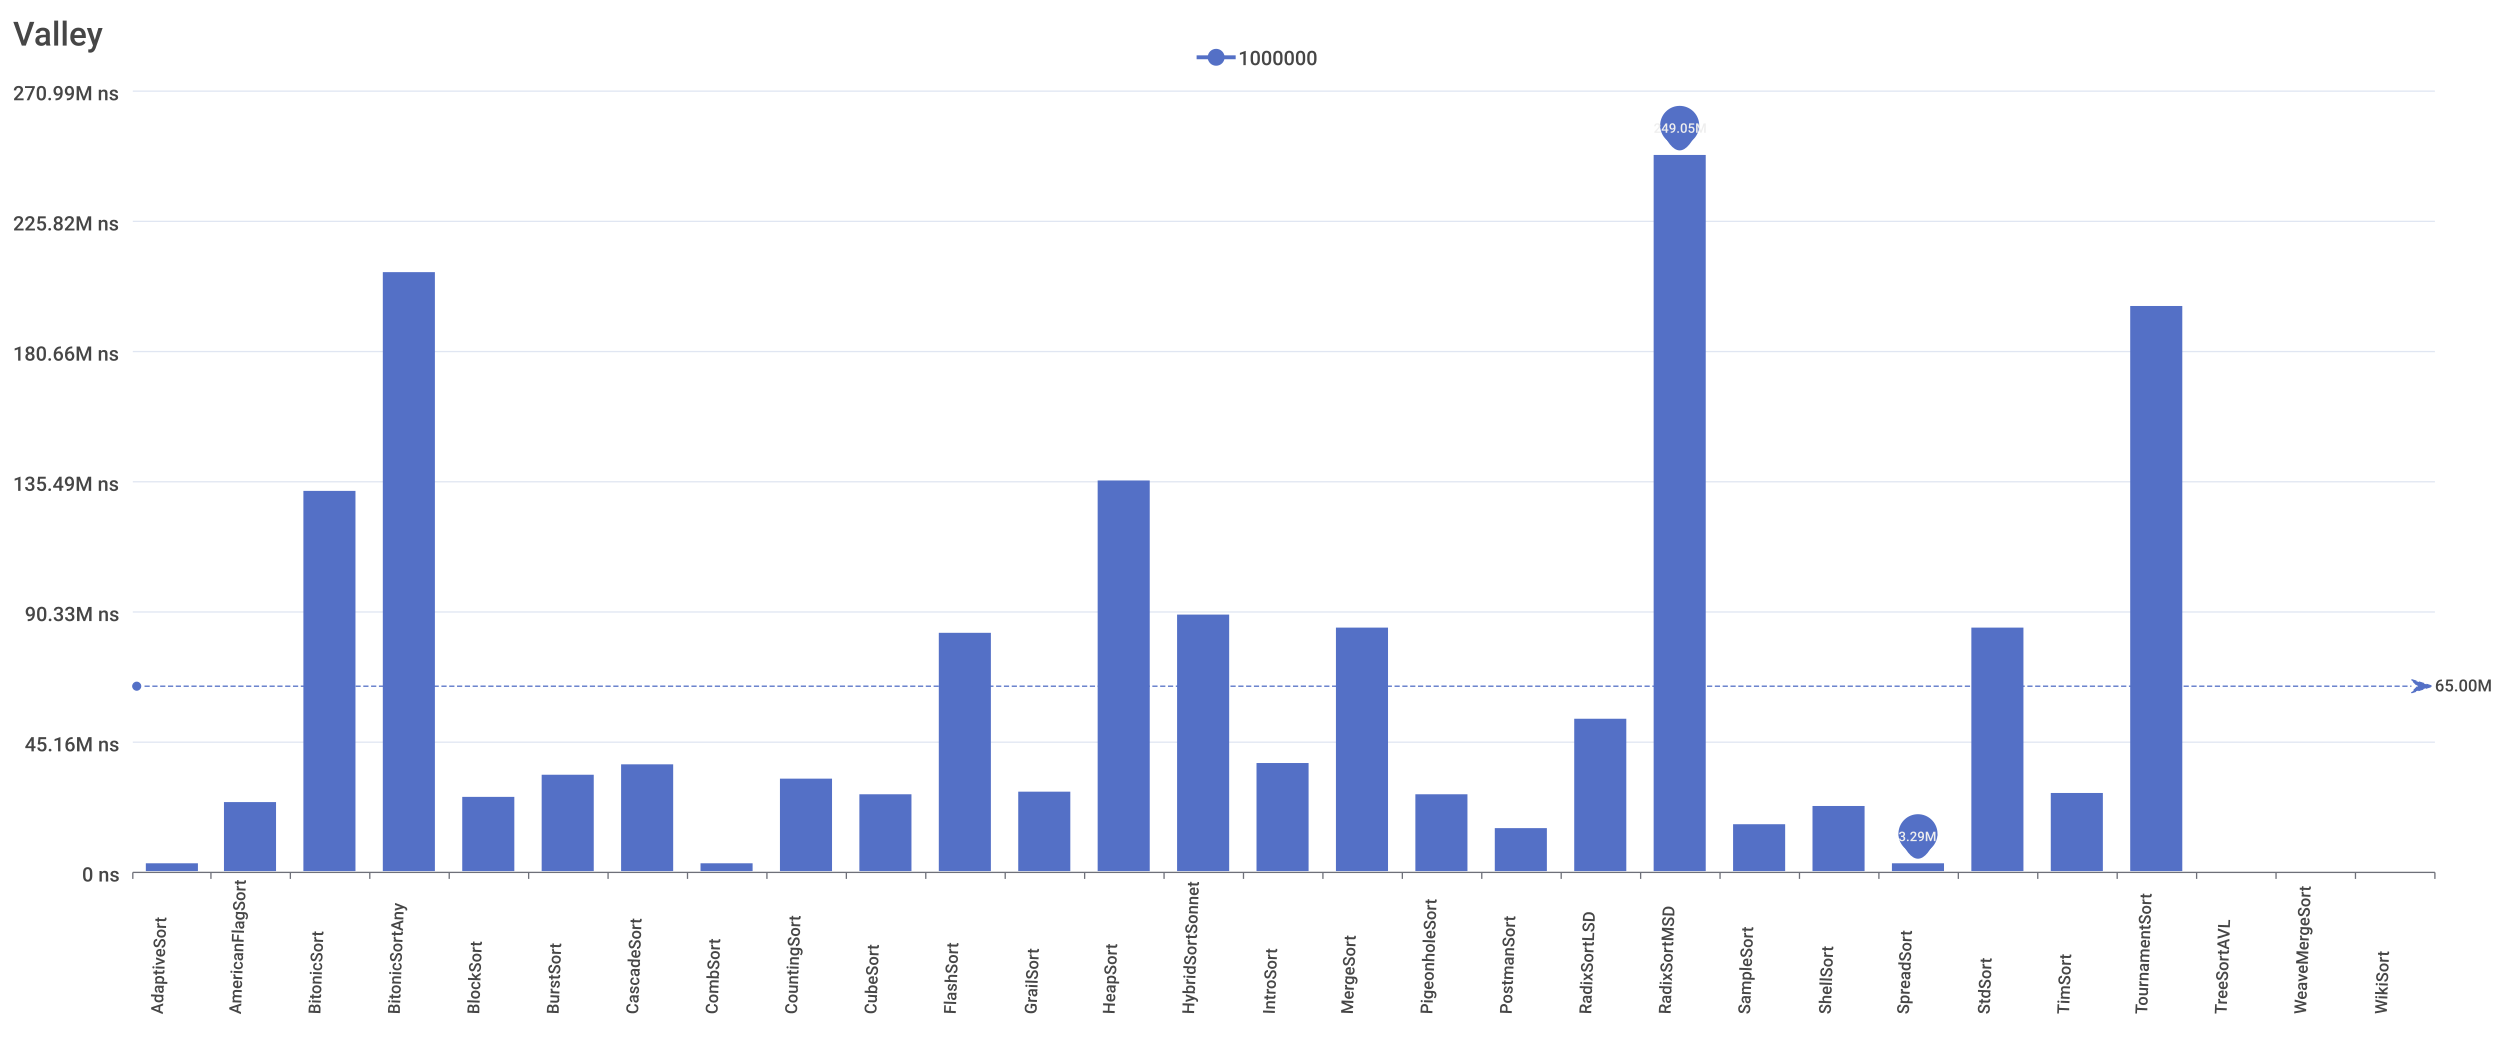
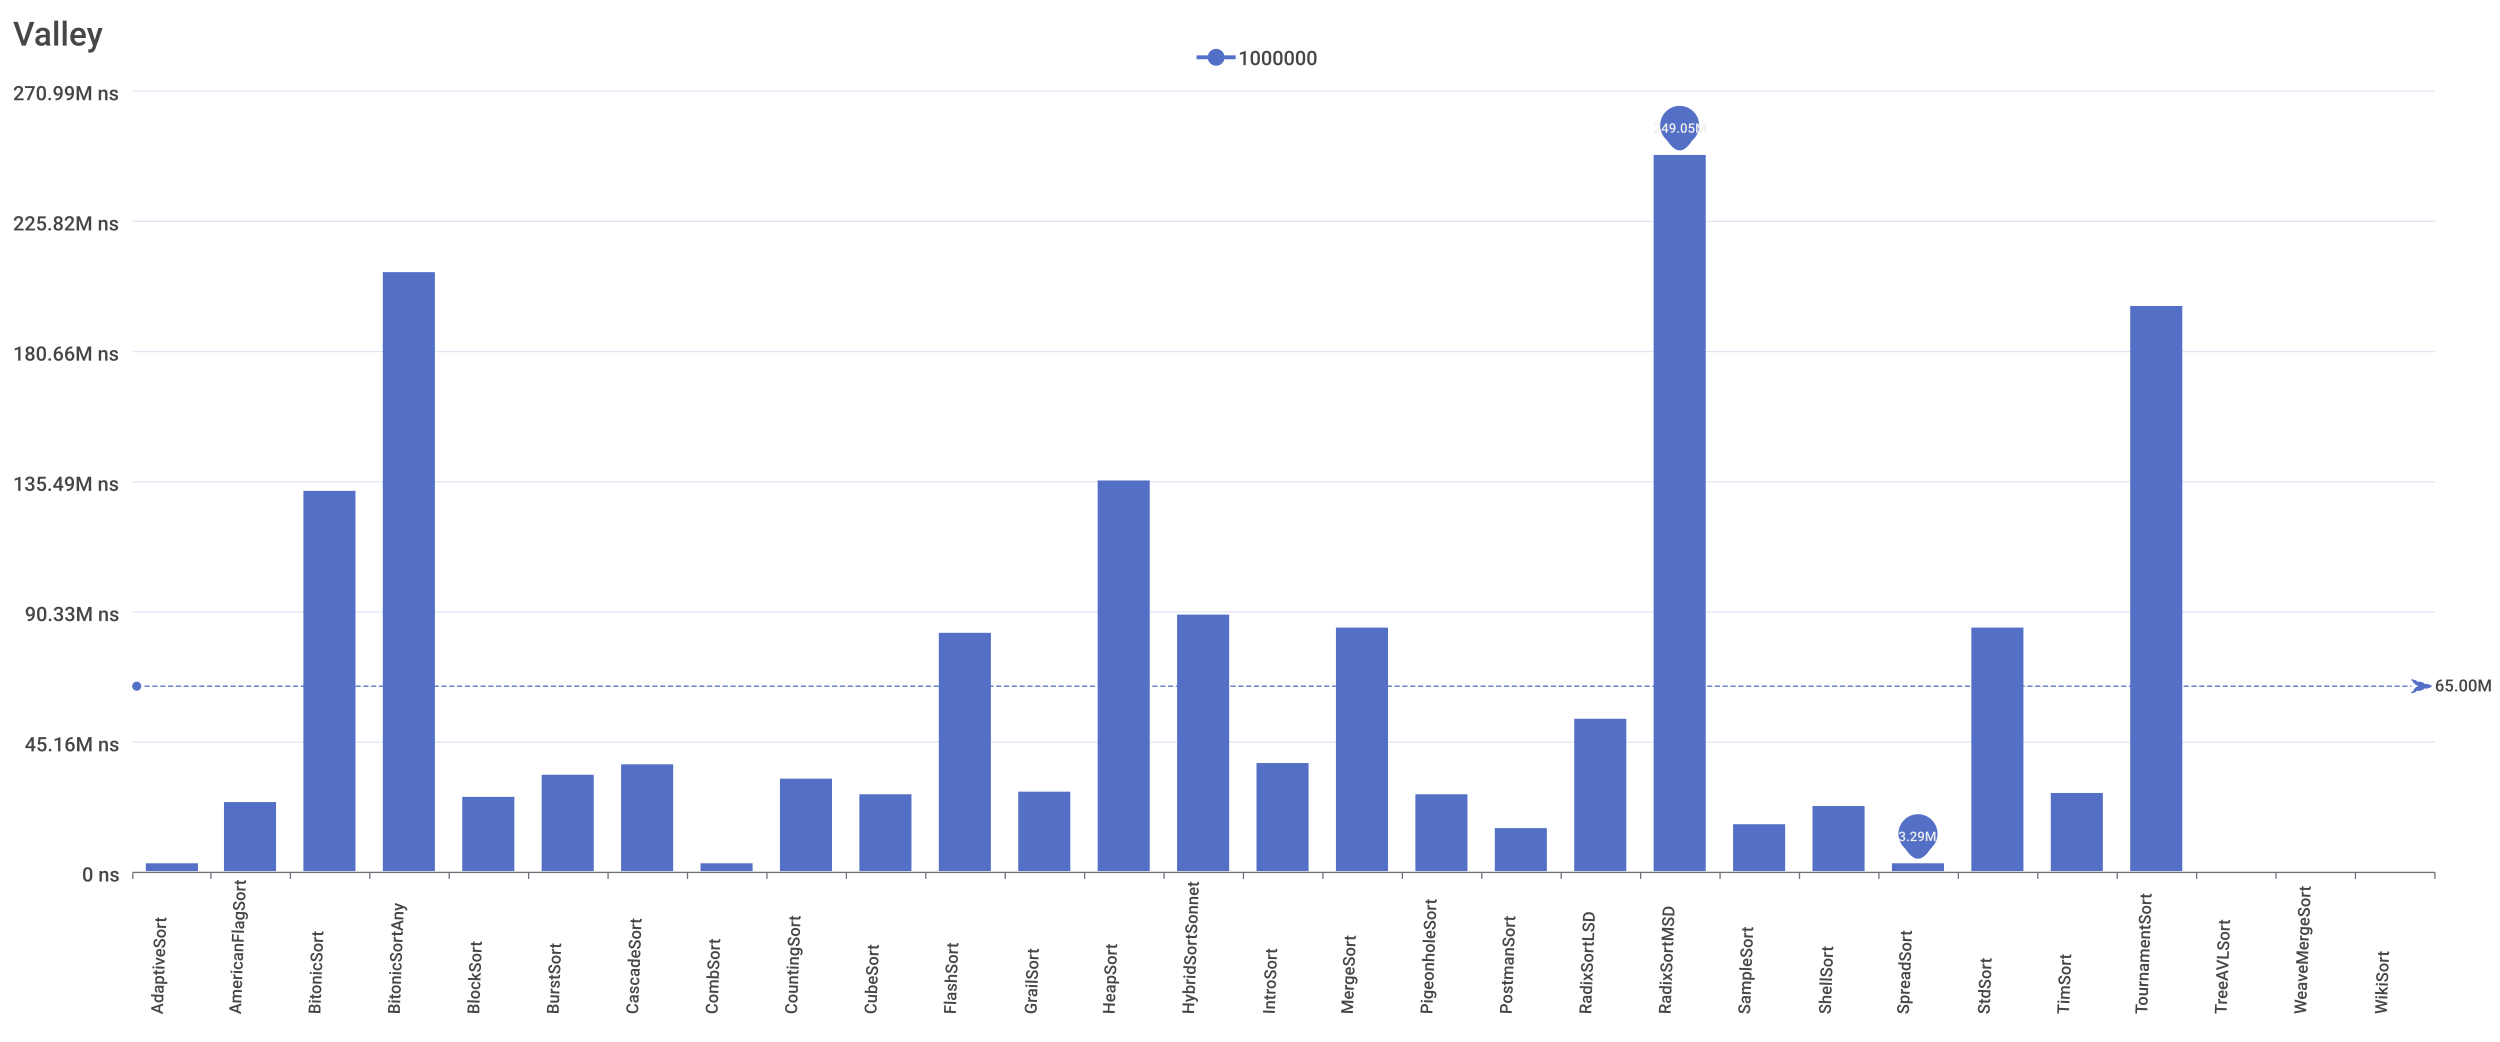
<svg xmlns="http://www.w3.org/2000/svg" width="1920" height="800">\n<path d="M 0 0 L 1920 0 L 1920 800 L 0 800 L 0 0" style="stroke-width:0;stroke:none;fill:rgba(255,255,255,1.0)" />
  <path d="M 919 44 L 949 44" style="stroke-width:3;stroke:rgba(84,112,198,1.0);fill:rgba(84,112,198,1.0)" />
  <circle cx="934" cy="44" r="5" style="stroke-width:3;stroke:rgba(84,112,198,1.0);fill:rgba(84,112,198,1.0)" />
  <path d="" style="stroke-width:3;stroke:rgba(84,112,198,1.0);fill:rgba(84,112,198,1.0)" />
  <text x="951" y="50" style="stroke-width:0;stroke:none;fill:rgba(70,70,70,1.0);font-size:15.3px;font-family:'Roboto Medium',sans-serif">1000000</text>
  <text x="10" y="35" style="stroke-width:0;stroke:none;fill:rgba(70,70,70,1.0);font-size:25.6px;font-family:'Roboto Medium',sans-serif">Valley</text>
  <text x="10" y="77" style="stroke-width:0;stroke:none;fill:rgba(70,70,70,1.0);font-size:15.3px;font-family:'Roboto Medium',sans-serif">270.99M ns</text>
  <text x="10" y="177" style="stroke-width:0;stroke:none;fill:rgba(70,70,70,1.0);font-size:15.3px;font-family:'Roboto Medium',sans-serif">225.82M ns</text>
  <text x="10" y="277" style="stroke-width:0;stroke:none;fill:rgba(70,70,70,1.0);font-size:15.3px;font-family:'Roboto Medium',sans-serif">180.66M ns</text>
  <text x="10" y="377" style="stroke-width:0;stroke:none;fill:rgba(70,70,70,1.0);font-size:15.3px;font-family:'Roboto Medium',sans-serif">135.49M ns</text>
  <text x="19" y="477" style="stroke-width:0;stroke:none;fill:rgba(70,70,70,1.0);font-size:15.3px;font-family:'Roboto Medium',sans-serif">90.33M ns</text>
  <text x="19" y="577" style="stroke-width:0;stroke:none;fill:rgba(70,70,70,1.0);font-size:15.3px;font-family:'Roboto Medium',sans-serif">45.16M ns</text>
  <text x="63" y="677" style="stroke-width:0;stroke:none;fill:rgba(70,70,70,1.0);font-size:15.3px;font-family:'Roboto Medium',sans-serif">0 ns</text>
  <path d="M 102 70 L 1870 70" style="stroke-width:1;stroke:rgba(224,230,242,1.0);fill:none" />
  <path d="M 102 170 L 1870 170" style="stroke-width:1;stroke:rgba(224,230,242,1.0);fill:none" />
  <path d="M 102 270 L 1870 270" style="stroke-width:1;stroke:rgba(224,230,242,1.0);fill:none" />
  <path d="M 102 370 L 1870 370" style="stroke-width:1;stroke:rgba(224,230,242,1.0);fill:none" />
  <path d="M 102 470 L 1870 470" style="stroke-width:1;stroke:rgba(224,230,242,1.0);fill:none" />
  <path d="M 102 570 L 1870 570" style="stroke-width:1;stroke:rgba(224,230,242,1.0);fill:none" />
  <path d="M 102 675 L 102 670" style="stroke-width:1;stroke:rgba(110,112,121,1.0);fill:none" />
  <path d="M 162 675 L 162 670" style="stroke-width:1;stroke:rgba(110,112,121,1.0);fill:none" />
  <path d="M 223 675 L 223 670" style="stroke-width:1;stroke:rgba(110,112,121,1.0);fill:none" />
  <path d="M 284 675 L 284 670" style="stroke-width:1;stroke:rgba(110,112,121,1.0);fill:none" />
  <path d="M 345 675 L 345 670" style="stroke-width:1;stroke:rgba(110,112,121,1.0);fill:none" />
  <path d="M 406 675 L 406 670" style="stroke-width:1;stroke:rgba(110,112,121,1.0);fill:none" />
  <path d="M 467 675 L 467 670" style="stroke-width:1;stroke:rgba(110,112,121,1.0);fill:none" />
  <path d="M 528 675 L 528 670" style="stroke-width:1;stroke:rgba(110,112,121,1.0);fill:none" />
  <path d="M 589 675 L 589 670" style="stroke-width:1;stroke:rgba(110,112,121,1.0);fill:none" />
  <path d="M 650 675 L 650 670" style="stroke-width:1;stroke:rgba(110,112,121,1.0);fill:none" />
  <path d="M 711 675 L 711 670" style="stroke-width:1;stroke:rgba(110,112,121,1.0);fill:none" />
  <path d="M 772 675 L 772 670" style="stroke-width:1;stroke:rgba(110,112,121,1.0);fill:none" />
  <path d="M 833 675 L 833 670" style="stroke-width:1;stroke:rgba(110,112,121,1.0);fill:none" />
  <path d="M 894 675 L 894 670" style="stroke-width:1;stroke:rgba(110,112,121,1.0);fill:none" />
  <path d="M 955 675 L 955 670" style="stroke-width:1;stroke:rgba(110,112,121,1.0);fill:none" />
  <path d="M 1016 675 L 1016 670" style="stroke-width:1;stroke:rgba(110,112,121,1.0);fill:none" />
  <path d="M 1077 675 L 1077 670" style="stroke-width:1;stroke:rgba(110,112,121,1.0);fill:none" />
  <path d="M 1138 675 L 1138 670" style="stroke-width:1;stroke:rgba(110,112,121,1.0);fill:none" />
  <path d="M 1199 675 L 1199 670" style="stroke-width:1;stroke:rgba(110,112,121,1.0);fill:none" />
  <path d="M 1260 675 L 1260 670" style="stroke-width:1;stroke:rgba(110,112,121,1.0);fill:none" />
  <path d="M 1321 675 L 1321 670" style="stroke-width:1;stroke:rgba(110,112,121,1.0);fill:none" />
  <path d="M 1382 675 L 1382 670" style="stroke-width:1;stroke:rgba(110,112,121,1.0);fill:none" />
  <path d="M 1443 675 L 1443 670" style="stroke-width:1;stroke:rgba(110,112,121,1.0);fill:none" />
  <path d="M 1504 675 L 1504 670" style="stroke-width:1;stroke:rgba(110,112,121,1.0);fill:none" />
  <path d="M 1565 675 L 1565 670" style="stroke-width:1;stroke:rgba(110,112,121,1.0);fill:none" />
  <path d="M 1626 675 L 1626 670" style="stroke-width:1;stroke:rgba(110,112,121,1.0);fill:none" />
  <path d="M 1687 675 L 1687 670" style="stroke-width:1;stroke:rgba(110,112,121,1.0);fill:none" />
  <path d="M 1748 675 L 1748 670" style="stroke-width:1;stroke:rgba(110,112,121,1.0);fill:none" />
  <path d="M 1809 675 L 1809 670" style="stroke-width:1;stroke:rgba(110,112,121,1.0);fill:none" />
  <path d="M 1870 675 L 1870 670" style="stroke-width:1;stroke:rgba(110,112,121,1.0);fill:none" />
  <path d="M 102 670 L 1870 670" style="stroke-width:1;stroke:rgba(110,112,121,1.0);fill:none" />
  <text x="125" y="779" style="stroke-width:0;stroke:none;fill:rgba(70,70,70,1.0);font-size:12.8px;font-family:'Roboto Medium',sans-serif" transform="rotate(272.15,125,779)">AdaptiveSort</text>
  <text x="185" y="779" style="stroke-width:0;stroke:none;fill:rgba(70,70,70,1.0);font-size:12.8px;font-family:'Roboto Medium',sans-serif" transform="rotate(272.15,185,779)">AmericanFlagSort</text>
  <text x="246" y="779" style="stroke-width:0;stroke:none;fill:rgba(70,70,70,1.0);font-size:12.8px;font-family:'Roboto Medium',sans-serif" transform="rotate(272.15,246,779)">BitonicSort</text>
  <text x="307" y="779" style="stroke-width:0;stroke:none;fill:rgba(70,70,70,1.0);font-size:12.8px;font-family:'Roboto Medium',sans-serif" transform="rotate(272.15,307,779)">BitonicSortAny</text>
  <text x="368" y="779" style="stroke-width:0;stroke:none;fill:rgba(70,70,70,1.0);font-size:12.8px;font-family:'Roboto Medium',sans-serif" transform="rotate(272.15,368,779)">BlockSort</text>
  <text x="429" y="779" style="stroke-width:0;stroke:none;fill:rgba(70,70,70,1.0);font-size:12.8px;font-family:'Roboto Medium',sans-serif" transform="rotate(272.15,429,779)">BurstSort</text>
  <text x="490" y="779" style="stroke-width:0;stroke:none;fill:rgba(70,70,70,1.0);font-size:12.8px;font-family:'Roboto Medium',sans-serif" transform="rotate(272.15,490,779)">CascadeSort</text>
  <text x="551" y="779" style="stroke-width:0;stroke:none;fill:rgba(70,70,70,1.0);font-size:12.8px;font-family:'Roboto Medium',sans-serif" transform="rotate(272.15,551,779)">CombSort</text>
  <text x="612" y="779" style="stroke-width:0;stroke:none;fill:rgba(70,70,70,1.0);font-size:12.8px;font-family:'Roboto Medium',sans-serif" transform="rotate(272.15,612,779)">CountingSort</text>
  <text x="673" y="779" style="stroke-width:0;stroke:none;fill:rgba(70,70,70,1.0);font-size:12.8px;font-family:'Roboto Medium',sans-serif" transform="rotate(272.15,673,779)">CubeSort</text>
  <text x="734" y="779" style="stroke-width:0;stroke:none;fill:rgba(70,70,70,1.0);font-size:12.8px;font-family:'Roboto Medium',sans-serif" transform="rotate(272.15,734,779)">FlashSort</text>
  <text x="796" y="779" style="stroke-width:0;stroke:none;fill:rgba(70,70,70,1.0);font-size:12.8px;font-family:'Roboto Medium',sans-serif" transform="rotate(272.15,796,779)">GrailSort</text>
  <text x="856" y="779" style="stroke-width:0;stroke:none;fill:rgba(70,70,70,1.0);font-size:12.8px;font-family:'Roboto Medium',sans-serif" transform="rotate(272.15,856,779)">HeapSort</text>
  <text x="917" y="779" style="stroke-width:0;stroke:none;fill:rgba(70,70,70,1.0);font-size:12.8px;font-family:'Roboto Medium',sans-serif" transform="rotate(272.15,917,779)">HybridSortSonnet</text>
  <text x="979" y="779" style="stroke-width:0;stroke:none;fill:rgba(70,70,70,1.0);font-size:12.8px;font-family:'Roboto Medium',sans-serif" transform="rotate(272.15,979,779)">IntroSort</text>
  <text x="1039" y="779" style="stroke-width:0;stroke:none;fill:rgba(70,70,70,1.0);font-size:12.8px;font-family:'Roboto Medium',sans-serif" transform="rotate(272.15,1039,779)">MergeSort</text>
  <text x="1100" y="779" style="stroke-width:0;stroke:none;fill:rgba(70,70,70,1.0);font-size:12.8px;font-family:'Roboto Medium',sans-serif" transform="rotate(272.15,1100,779)">PigeonholeSort</text>
  <text x="1161" y="779" style="stroke-width:0;stroke:none;fill:rgba(70,70,70,1.0);font-size:12.8px;font-family:'Roboto Medium',sans-serif" transform="rotate(272.15,1161,779)">PostmanSort</text>
  <text x="1222" y="779" style="stroke-width:0;stroke:none;fill:rgba(70,70,70,1.0);font-size:12.8px;font-family:'Roboto Medium',sans-serif" transform="rotate(272.15,1222,779)">RadixSortLSD</text>
  <text x="1283" y="779" style="stroke-width:0;stroke:none;fill:rgba(70,70,70,1.0);font-size:12.8px;font-family:'Roboto Medium',sans-serif" transform="rotate(272.15,1283,779)">RadixSortMSD</text>
  <text x="1344" y="779" style="stroke-width:0;stroke:none;fill:rgba(70,70,70,1.0);font-size:12.8px;font-family:'Roboto Medium',sans-serif" transform="rotate(272.15,1344,779)">SampleSort</text>
  <text x="1406" y="779" style="stroke-width:0;stroke:none;fill:rgba(70,70,70,1.0);font-size:12.8px;font-family:'Roboto Medium',sans-serif" transform="rotate(272.15,1406,779)">ShellSort</text>
  <text x="1466" y="779" style="stroke-width:0;stroke:none;fill:rgba(70,70,70,1.0);font-size:12.8px;font-family:'Roboto Medium',sans-serif" transform="rotate(272.15,1466,779)">SpreadSort</text>
  <text x="1528" y="779" style="stroke-width:0;stroke:none;fill:rgba(70,70,70,1.0);font-size:12.8px;font-family:'Roboto Medium',sans-serif" transform="rotate(272.15,1528,779)">StdSort</text>
  <text x="1589" y="779" style="stroke-width:0;stroke:none;fill:rgba(70,70,70,1.0);font-size:12.8px;font-family:'Roboto Medium',sans-serif" transform="rotate(272.15,1589,779)">TimSort</text>
  <text x="1649" y="779" style="stroke-width:0;stroke:none;fill:rgba(70,70,70,1.0);font-size:12.8px;font-family:'Roboto Medium',sans-serif" transform="rotate(272.15,1649,779)">TournamentSort</text>
-   <text x="1710" y="779" style="stroke-width:0;stroke:none;fill:rgba(70,70,70,1.0);font-size:12.8px;font-family:'Roboto Medium',sans-serif" transform="rotate(272.15,1710,779)">TreeSortAVL</text>
+   <text x="1710" y="779" style="stroke-width:0;stroke:none;fill:rgba(70,70,70,1.0);font-size:12.8px;font-family:'Roboto Medium',sans-serif" transform="rotate(272.15,1710,779)">TreeAVLSort</text>
  <text x="1771" y="779" style="stroke-width:0;stroke:none;fill:rgba(70,70,70,1.0);font-size:12.8px;font-family:'Roboto Medium',sans-serif" transform="rotate(272.15,1771,779)">WeaveMergeSort</text>
  <text x="1833" y="779" style="stroke-width:0;stroke:none;fill:rgba(70,70,70,1.0);font-size:12.8px;font-family:'Roboto Medium',sans-serif" transform="rotate(272.15,1833,779)">WikiSort</text>
  <path d="M 112 663 L 152 663 L 152 669 L 112 669 L 112 663" style="stroke-width:0;stroke:none;fill:rgba(84,112,198,1.0)" />
  <path d="M 172 616 L 212 616 L 212 669 L 172 669 L 172 616" style="stroke-width:0;stroke:none;fill:rgba(84,112,198,1.0)" />
  <path d="M 233 377 L 273 377 L 273 669 L 233 669 L 233 377" style="stroke-width:0;stroke:none;fill:rgba(84,112,198,1.0)" />
  <path d="M 294 209 L 334 209 L 334 669 L 294 669 L 294 209" style="stroke-width:0;stroke:none;fill:rgba(84,112,198,1.0)" />
  <path d="M 355 612 L 395 612 L 395 669 L 355 669 L 355 612" style="stroke-width:0;stroke:none;fill:rgba(84,112,198,1.0)" />
  <path d="M 416 595 L 456 595 L 456 669 L 416 669 L 416 595" style="stroke-width:0;stroke:none;fill:rgba(84,112,198,1.0)" />
  <path d="M 477 587 L 517 587 L 517 669 L 477 669 L 477 587" style="stroke-width:0;stroke:none;fill:rgba(84,112,198,1.0)" />
  <path d="M 538 663 L 578 663 L 578 669 L 538 669 L 538 663" style="stroke-width:0;stroke:none;fill:rgba(84,112,198,1.0)" />
  <path d="M 599 598 L 639 598 L 639 669 L 599 669 L 599 598" style="stroke-width:0;stroke:none;fill:rgba(84,112,198,1.0)" />
  <path d="M 660 610 L 700 610 L 700 669 L 660 669 L 660 610" style="stroke-width:0;stroke:none;fill:rgba(84,112,198,1.0)" />
  <path d="M 721 486 L 761 486 L 761 669 L 721 669 L 721 486" style="stroke-width:0;stroke:none;fill:rgba(84,112,198,1.0)" />
  <path d="M 782 608 L 822 608 L 822 669 L 782 669 L 782 608" style="stroke-width:0;stroke:none;fill:rgba(84,112,198,1.0)" />
  <path d="M 843 369 L 883 369 L 883 669 L 843 669 L 843 369" style="stroke-width:0;stroke:none;fill:rgba(84,112,198,1.0)" />
  <path d="M 904 472 L 944 472 L 944 669 L 904 669 L 904 472" style="stroke-width:0;stroke:none;fill:rgba(84,112,198,1.0)" />
  <path d="M 965 586 L 1005 586 L 1005 669 L 965 669 L 965 586" style="stroke-width:0;stroke:none;fill:rgba(84,112,198,1.0)" />
  <path d="M 1026 482 L 1066 482 L 1066 669 L 1026 669 L 1026 482" style="stroke-width:0;stroke:none;fill:rgba(84,112,198,1.0)" />
  <path d="M 1087 610 L 1127 610 L 1127 669 L 1087 669 L 1087 610" style="stroke-width:0;stroke:none;fill:rgba(84,112,198,1.0)" />
  <path d="M 1148 636 L 1188 636 L 1188 669 L 1148 669 L 1148 636" style="stroke-width:0;stroke:none;fill:rgba(84,112,198,1.0)" />
  <path d="M 1209 552 L 1249 552 L 1249 669 L 1209 669 L 1209 552" style="stroke-width:0;stroke:none;fill:rgba(84,112,198,1.0)" />
  <path d="M 1270 119 L 1310 119 L 1310 669 L 1270 669 L 1270 119" style="stroke-width:0;stroke:none;fill:rgba(84,112,198,1.0)" />
  <path d="M 1331 633 L 1371 633 L 1371 669 L 1331 669 L 1331 633" style="stroke-width:0;stroke:none;fill:rgba(84,112,198,1.0)" />
  <path d="M 1392 619 L 1432 619 L 1432 669 L 1392 669 L 1392 619" style="stroke-width:0;stroke:none;fill:rgba(84,112,198,1.0)" />
  <path d="M 1453 663 L 1493 663 L 1493 669 L 1453 669 L 1453 663" style="stroke-width:0;stroke:none;fill:rgba(84,112,198,1.0)" />
  <path d="M 1514 482 L 1554 482 L 1554 669 L 1514 669 L 1514 482" style="stroke-width:0;stroke:none;fill:rgba(84,112,198,1.0)" />
  <path d="M 1575 609 L 1615 609 L 1615 669 L 1575 669 L 1575 609" style="stroke-width:0;stroke:none;fill:rgba(84,112,198,1.0)" />
  <path d="M 1636 235 L 1676 235 L 1676 669 L 1636 669 L 1636 235" style="stroke-width:0;stroke:none;fill:rgba(84,112,198,1.0)" />
  <path d="M 1287 111 A 15 15 330.00 1 1 1293 111 L 1290 97 Z" style="stroke-width:0;stroke:none;fill:rgba(84,112,198,1.0)" />
  <path d="M 1275 97 Q1290,134 1305,97 Z" style="stroke-width:0;stroke:none;fill:rgba(84,112,198,1.0)" />
  <text x="1270" y="102" style="stroke-width:0;stroke:none;fill:rgba(238,238,238,1.0);font-size:10.2px;font-family:'Roboto Medium',sans-serif">249.05M</text>
  <path d="M 1470 655 A 15 15 330.00 1 1 1476 655 L 1473 641 Z" style="stroke-width:0;stroke:none;fill:rgba(84,112,198,1.0)" />
  <path d="M 1458 641 Q1473,678 1488,641 Z" style="stroke-width:0;stroke:none;fill:rgba(84,112,198,1.0)" />
  <text x="1458" y="646" style="stroke-width:0;stroke:none;fill:rgba(238,238,238,1.0);font-size:10.2px;font-family:'Roboto Medium',sans-serif">3.29M</text>
  <circle cx="105" cy="527" r="3" style="stroke-width:1;stroke:rgba(84,112,198,1.0);fill:rgba(84,112,198,1.0)" />
  <path stroke-dasharray="4.0, 2.0" d="" style="stroke-width:1;stroke:rgba(84,112,198,1.0);fill:rgba(84,112,198,1.0)" />
  <path stroke-dasharray="4.0, 2.0" d="M 111 527 L 1852 527" style="stroke-width:1;stroke:rgba(84,112,198,1.0);fill:rgba(84,112,198,1.0)" />
  <path stroke-dasharray="4.0, 2.0" d="M 1852 522 L 1868 527 L 1852 532 L 1857 527 L 1852 522" style="stroke-width:1;stroke:rgba(84,112,198,1.0);fill:rgba(84,112,198,1.0)" />
  <text x="1870" y="531" style="stroke-width:0;stroke:none;fill:rgba(70,70,70,1.0);font-size:12.8px;font-family:'Roboto Medium',sans-serif">65.00M</text>
</svg>
